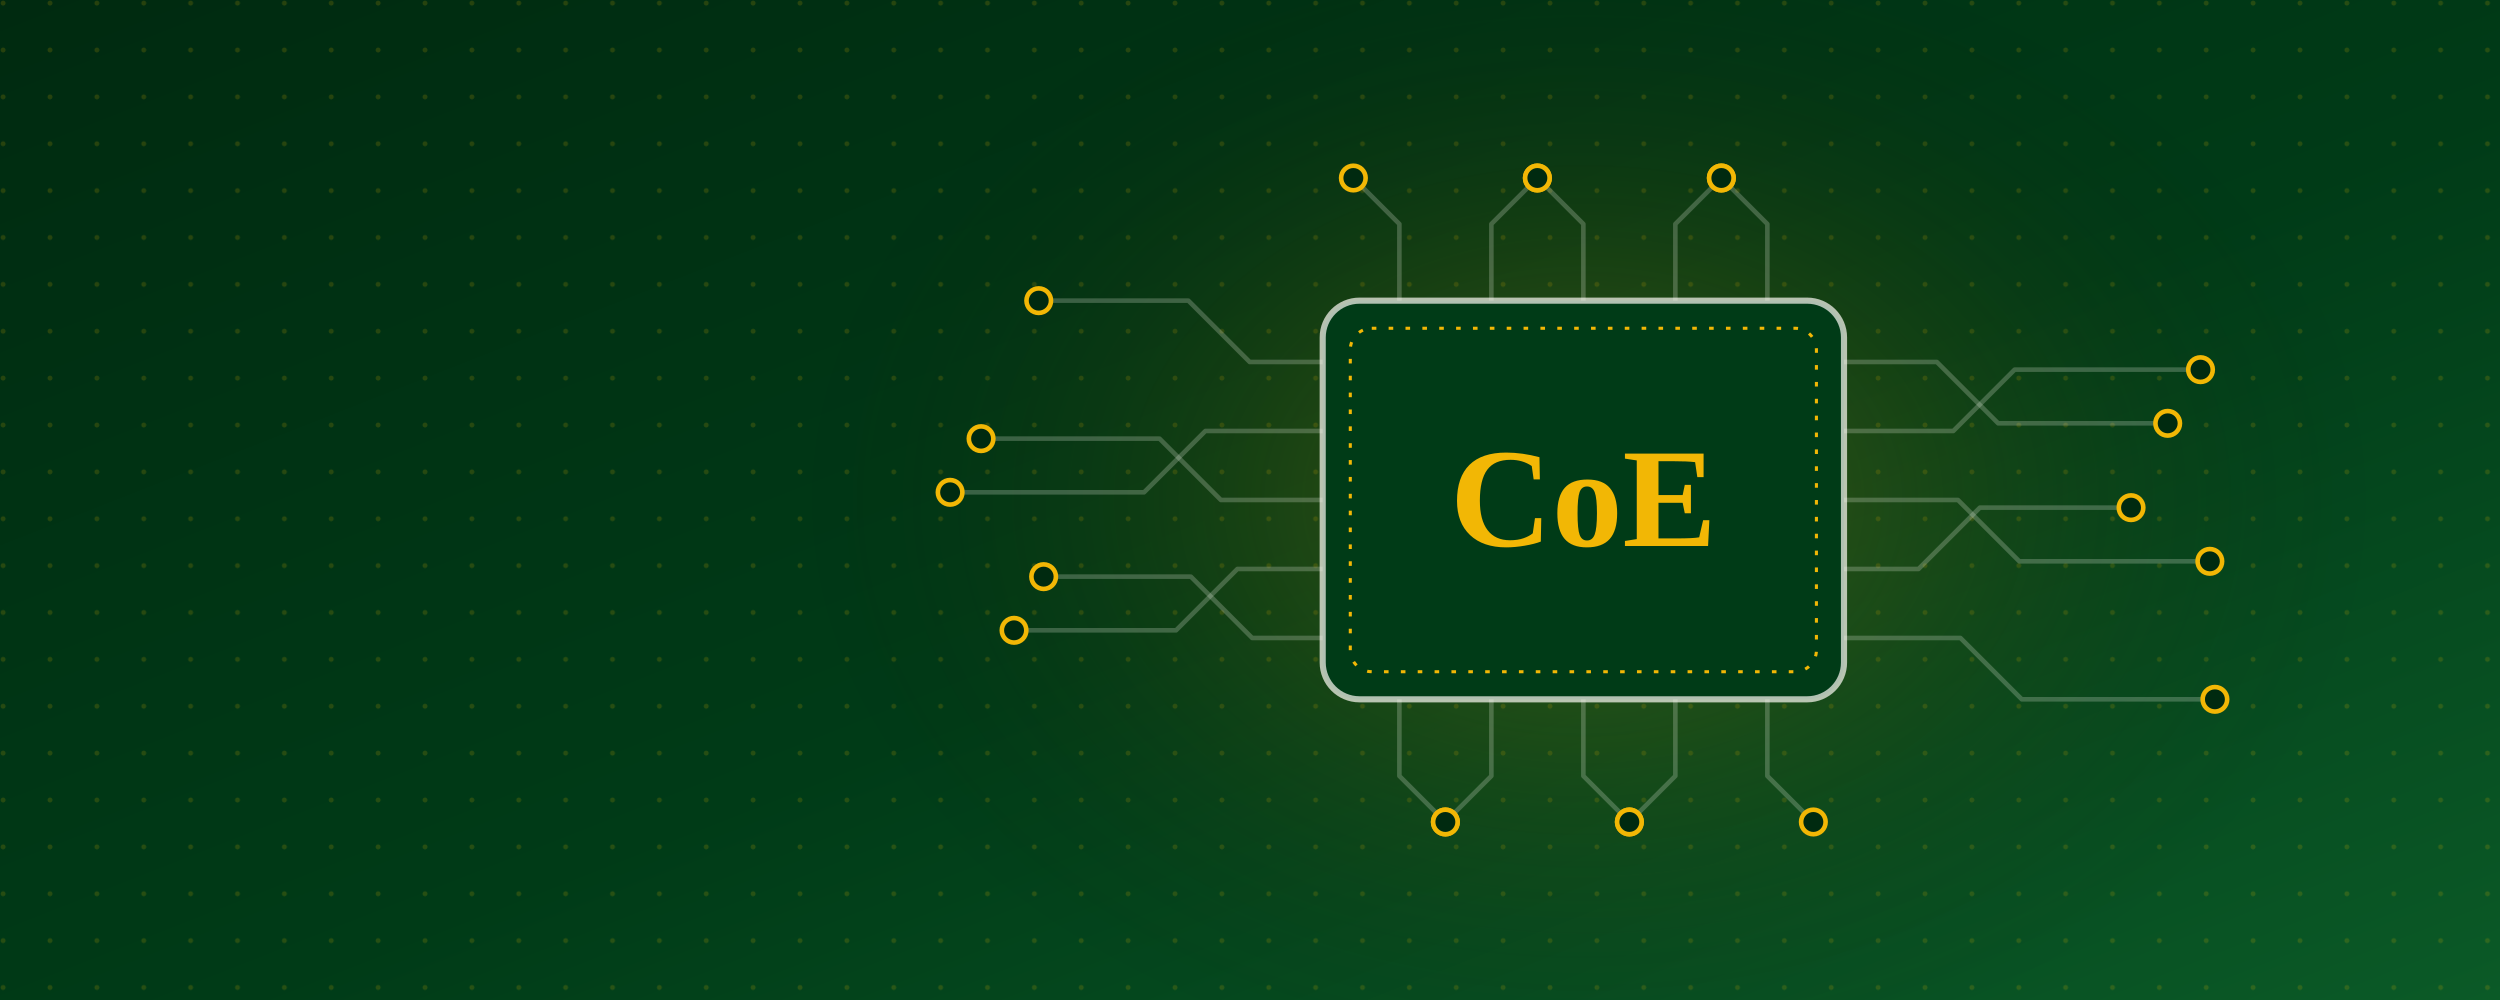
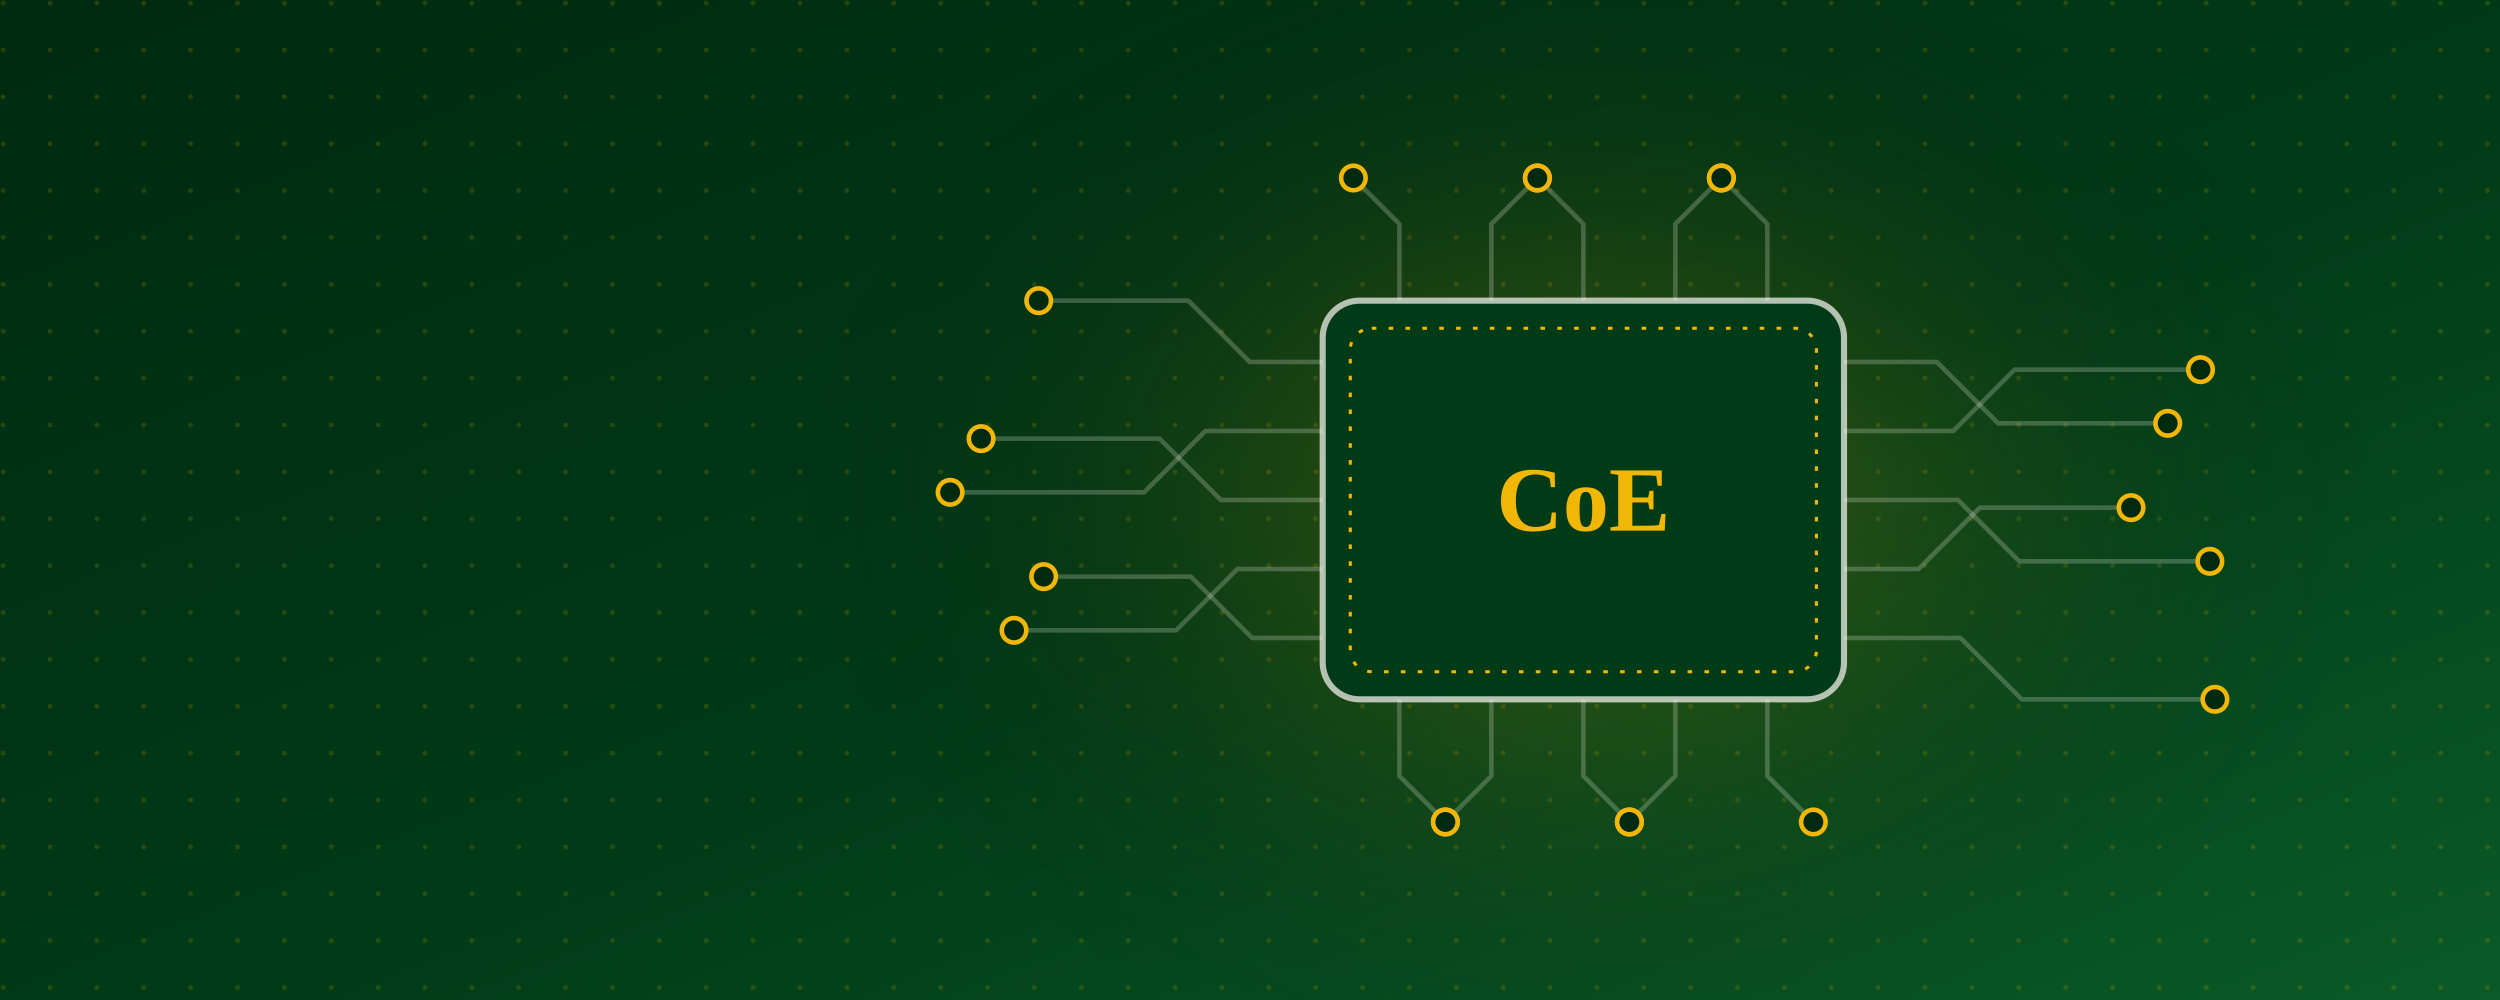
<svg xmlns="http://www.w3.org/2000/svg" viewBox="0 0 1600 640" width="1600" height="640" role="img" aria-hidden="true" focusable="false">
  <defs>
    <linearGradient id="bgo5" x1="0" y1="0" x2="1" y2="1">
      <stop offset="0" stop-color="#002a10" />
      <stop offset="0.55" stop-color="#003b17" />
      <stop offset="1" stop-color="#0b5a27" />
    </linearGradient>
    <radialGradient id="glo5" cx="50%" cy="50%" r="50%">
      <stop offset="0" stop-color="rgba(242,183,5,0.28)" />
      <stop offset="1" stop-color="rgba(0,0,0,0)" />
    </radialGradient>
    <pattern id="dto5" width="30" height="30" patternUnits="userSpaceOnUse">
      <circle cx="2" cy="2" r="1.6" fill="rgba(242,183,5,0.16)" />
    </pattern>
  </defs>
  <rect width="1600" height="640" fill="url(#bgo5)" />
  <rect width="1600" height="640" fill="url(#dto5)" />
  <ellipse cx="1013.3" cy="320" rx="510.3" ry="372.9" fill="url(#glo5)" />
  <g transform="translate(522.7 25.6) scale(0.9813)">
    <polyline points="330,210 282.382,210 242.382,170 144.763,170" fill="none" stroke="rgba(252,250,244,0.22)" stroke-width="3" stroke-linejoin="round" stroke-linecap="round" />
    <circle cx="144.8" cy="170" r="8" fill="#002a10" stroke="#f2b705" stroke-width="3" />
    <polyline points="670,210 730.54,210 770.54,250 881.08,250" fill="none" stroke="rgba(252,250,244,0.22)" stroke-width="3" stroke-linejoin="round" stroke-linecap="round" />
    <circle cx="881.1" cy="250" r="8" fill="#002a10" stroke="#f2b705" stroke-width="3" />
    <polyline points="330,255 253.492,255 213.492,295 86.984,295" fill="none" stroke="rgba(252,250,244,0.22)" stroke-width="3" stroke-linejoin="round" stroke-linecap="round" />
    <circle cx="87" cy="295" r="8" fill="#002a10" stroke="#f2b705" stroke-width="3" />
    <polyline points="670,255 741.27,255 781.27,215 902.539,215" fill="none" stroke="rgba(252,250,244,0.22)" stroke-width="3" stroke-linejoin="round" stroke-linecap="round" />
    <circle cx="902.5" cy="215" r="8" fill="#002a10" stroke="#f2b705" stroke-width="3" />
    <polyline points="330,300 263.599,300 223.599,260 107.198,260" fill="none" stroke="rgba(252,250,244,0.22)" stroke-width="3" stroke-linejoin="round" stroke-linecap="round" />
    <circle cx="107.2" cy="260" r="8" fill="#002a10" stroke="#f2b705" stroke-width="3" />
    <polyline points="670,300 744.317,300 784.317,340 908.633,340" fill="none" stroke="rgba(252,250,244,0.22)" stroke-width="3" stroke-linejoin="round" stroke-linecap="round" />
    <circle cx="908.6" cy="340" r="8" fill="#002a10" stroke="#f2b705" stroke-width="3" />
    <polyline points="330,345 274.355,345 234.355,385 128.71,385" fill="none" stroke="rgba(252,250,244,0.22)" stroke-width="3" stroke-linejoin="round" stroke-linecap="round" />
    <circle cx="128.7" cy="385" r="8" fill="#002a10" stroke="#f2b705" stroke-width="3" />
    <polyline points="670,345 718.59,345 758.59,305 857.18,305" fill="none" stroke="rgba(252,250,244,0.22)" stroke-width="3" stroke-linejoin="round" stroke-linecap="round" />
    <circle cx="857.2" cy="305" r="8" fill="#002a10" stroke="#f2b705" stroke-width="3" />
    <polyline points="330,390 284.005,390 244.005,350 148.01,350" fill="none" stroke="rgba(252,250,244,0.22)" stroke-width="3" stroke-linejoin="round" stroke-linecap="round" />
    <circle cx="148" cy="350" r="8" fill="#002a10" stroke="#f2b705" stroke-width="3" />
    <polyline points="670,390 745.941,390 785.941,430 911.883,430" fill="none" stroke="rgba(252,250,244,0.22)" stroke-width="3" stroke-linejoin="round" stroke-linecap="round" />
    <circle cx="911.9" cy="430" r="8" fill="#002a10" stroke="#f2b705" stroke-width="3" />
    <polyline points="380,170 380,120 350,90" fill="none" stroke="rgba(252,250,244,0.22)" stroke-width="3" stroke-linejoin="round" stroke-linecap="round" />
    <circle cx="350" cy="90" r="8" fill="#002a10" stroke="#f2b705" stroke-width="3" />
    <polyline points="380,430 380,480 410,510" fill="none" stroke="rgba(252,250,244,0.22)" stroke-width="3" stroke-linejoin="round" stroke-linecap="round" />
    <circle cx="410" cy="510" r="8" fill="#002a10" stroke="#f2b705" stroke-width="3" />
    <polyline points="440,170 440,120 470,90" fill="none" stroke="rgba(252,250,244,0.22)" stroke-width="3" stroke-linejoin="round" stroke-linecap="round" />
    <circle cx="470" cy="90" r="8" fill="#002a10" stroke="#f2b705" stroke-width="3" />
    <polyline points="440,430 440,480 410,510" fill="none" stroke="rgba(252,250,244,0.22)" stroke-width="3" stroke-linejoin="round" stroke-linecap="round" />
    <circle cx="410" cy="510" r="8" fill="#002a10" stroke="#f2b705" stroke-width="3" />
    <polyline points="500,170 500,120 470,90" fill="none" stroke="rgba(252,250,244,0.22)" stroke-width="3" stroke-linejoin="round" stroke-linecap="round" />
    <circle cx="470" cy="90" r="8" fill="#002a10" stroke="#f2b705" stroke-width="3" />
    <polyline points="500,430 500,480 530,510" fill="none" stroke="rgba(252,250,244,0.22)" stroke-width="3" stroke-linejoin="round" stroke-linecap="round" />
    <circle cx="530" cy="510" r="8" fill="#002a10" stroke="#f2b705" stroke-width="3" />
    <polyline points="560,170 560,120 590,90" fill="none" stroke="rgba(252,250,244,0.22)" stroke-width="3" stroke-linejoin="round" stroke-linecap="round" />
    <circle cx="590" cy="90" r="8" fill="#002a10" stroke="#f2b705" stroke-width="3" />
    <polyline points="560,430 560,480 530,510" fill="none" stroke="rgba(252,250,244,0.22)" stroke-width="3" stroke-linejoin="round" stroke-linecap="round" />
    <circle cx="530" cy="510" r="8" fill="#002a10" stroke="#f2b705" stroke-width="3" />
    <polyline points="620,170 620,120 590,90" fill="none" stroke="rgba(252,250,244,0.22)" stroke-width="3" stroke-linejoin="round" stroke-linecap="round" />
    <circle cx="590" cy="90" r="8" fill="#002a10" stroke="#f2b705" stroke-width="3" />
    <polyline points="620,430 620,480 650,510" fill="none" stroke="rgba(252,250,244,0.22)" stroke-width="3" stroke-linejoin="round" stroke-linecap="round" />
    <circle cx="650" cy="510" r="8" fill="#002a10" stroke="#f2b705" stroke-width="3" />
    <rect x="330" y="170" width="340" height="260" rx="24" fill="#003b17" stroke="#fcfaf4" stroke-opacity="0.7" stroke-width="4" />
    <rect x="348" y="188" width="304" height="224" rx="14" fill="none" stroke="#f2b705" stroke-width="2" stroke-dasharray="3 8" />
-     <text x="500" y="330" text-anchor="middle" font-family="Georgia, 'Times New Roman', serif" font-size="92" font-weight="700" fill="#f2b705">CoE</text>
+     <text x="500" y="320" text-anchor="middle" font-family="Georgia, 'Times New Roman', serif" font-size="60" font-weight="700" fill="#f2b705">CoE</text>
  </g>
</svg>
